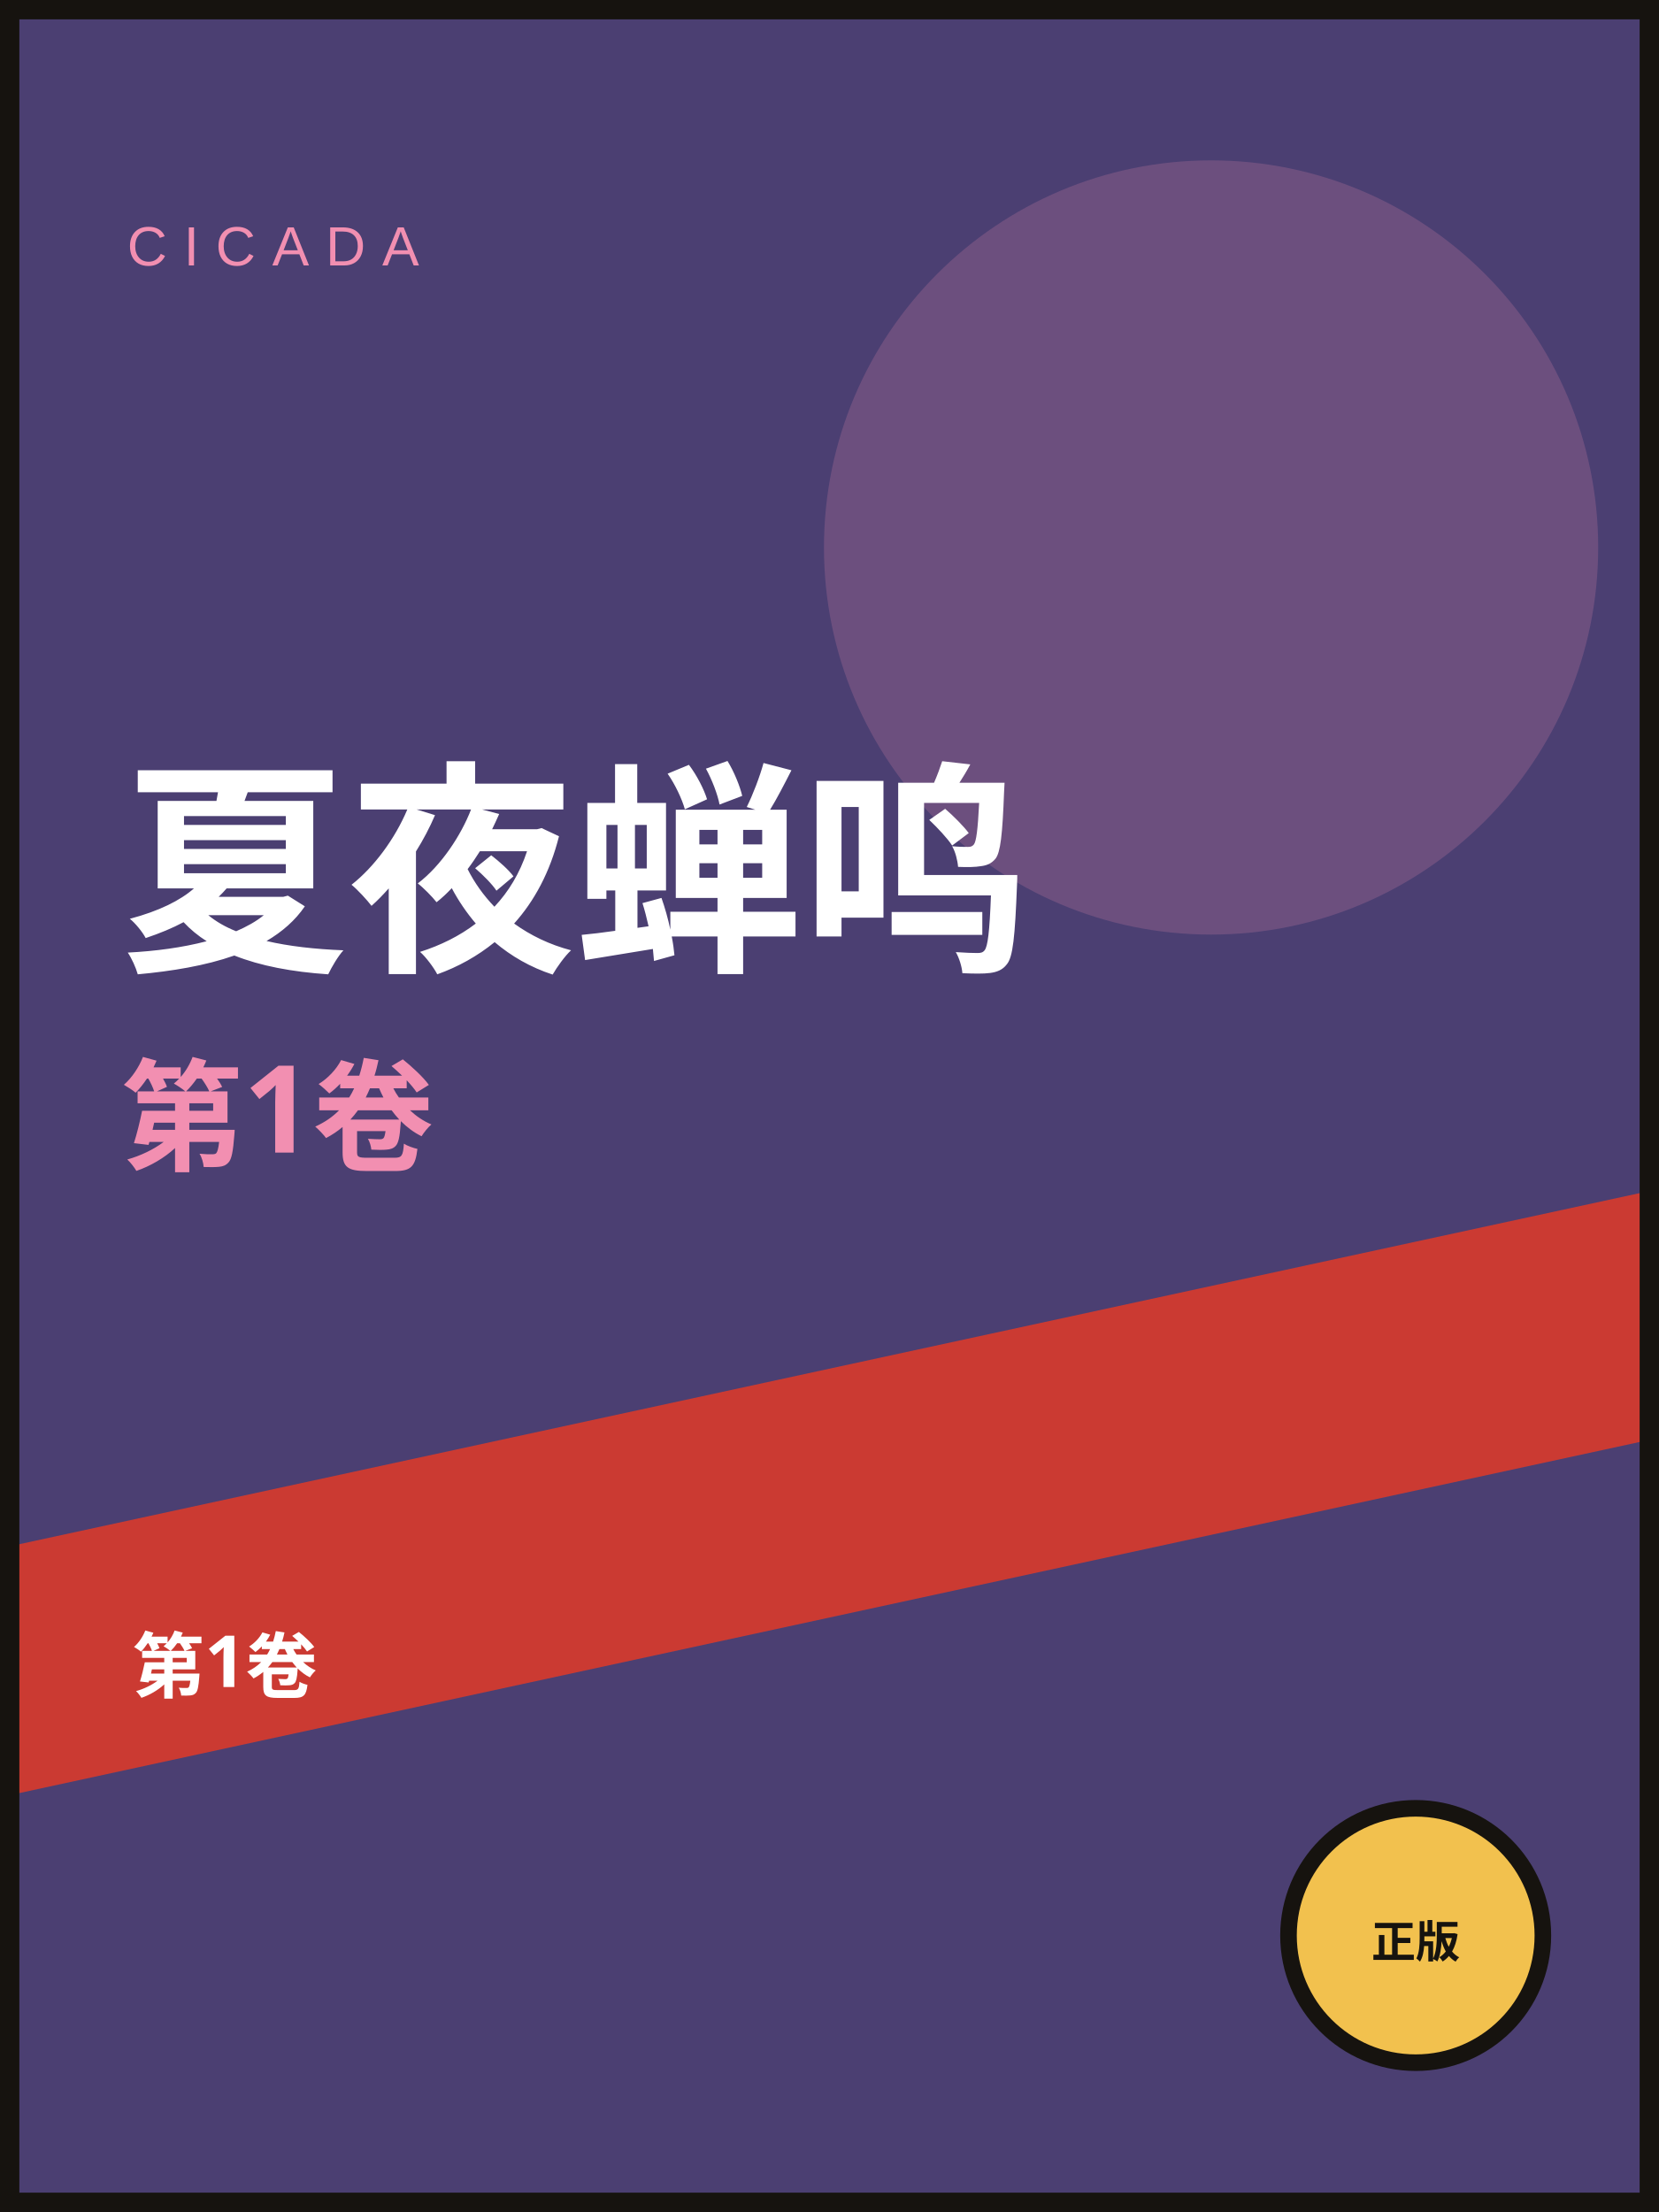
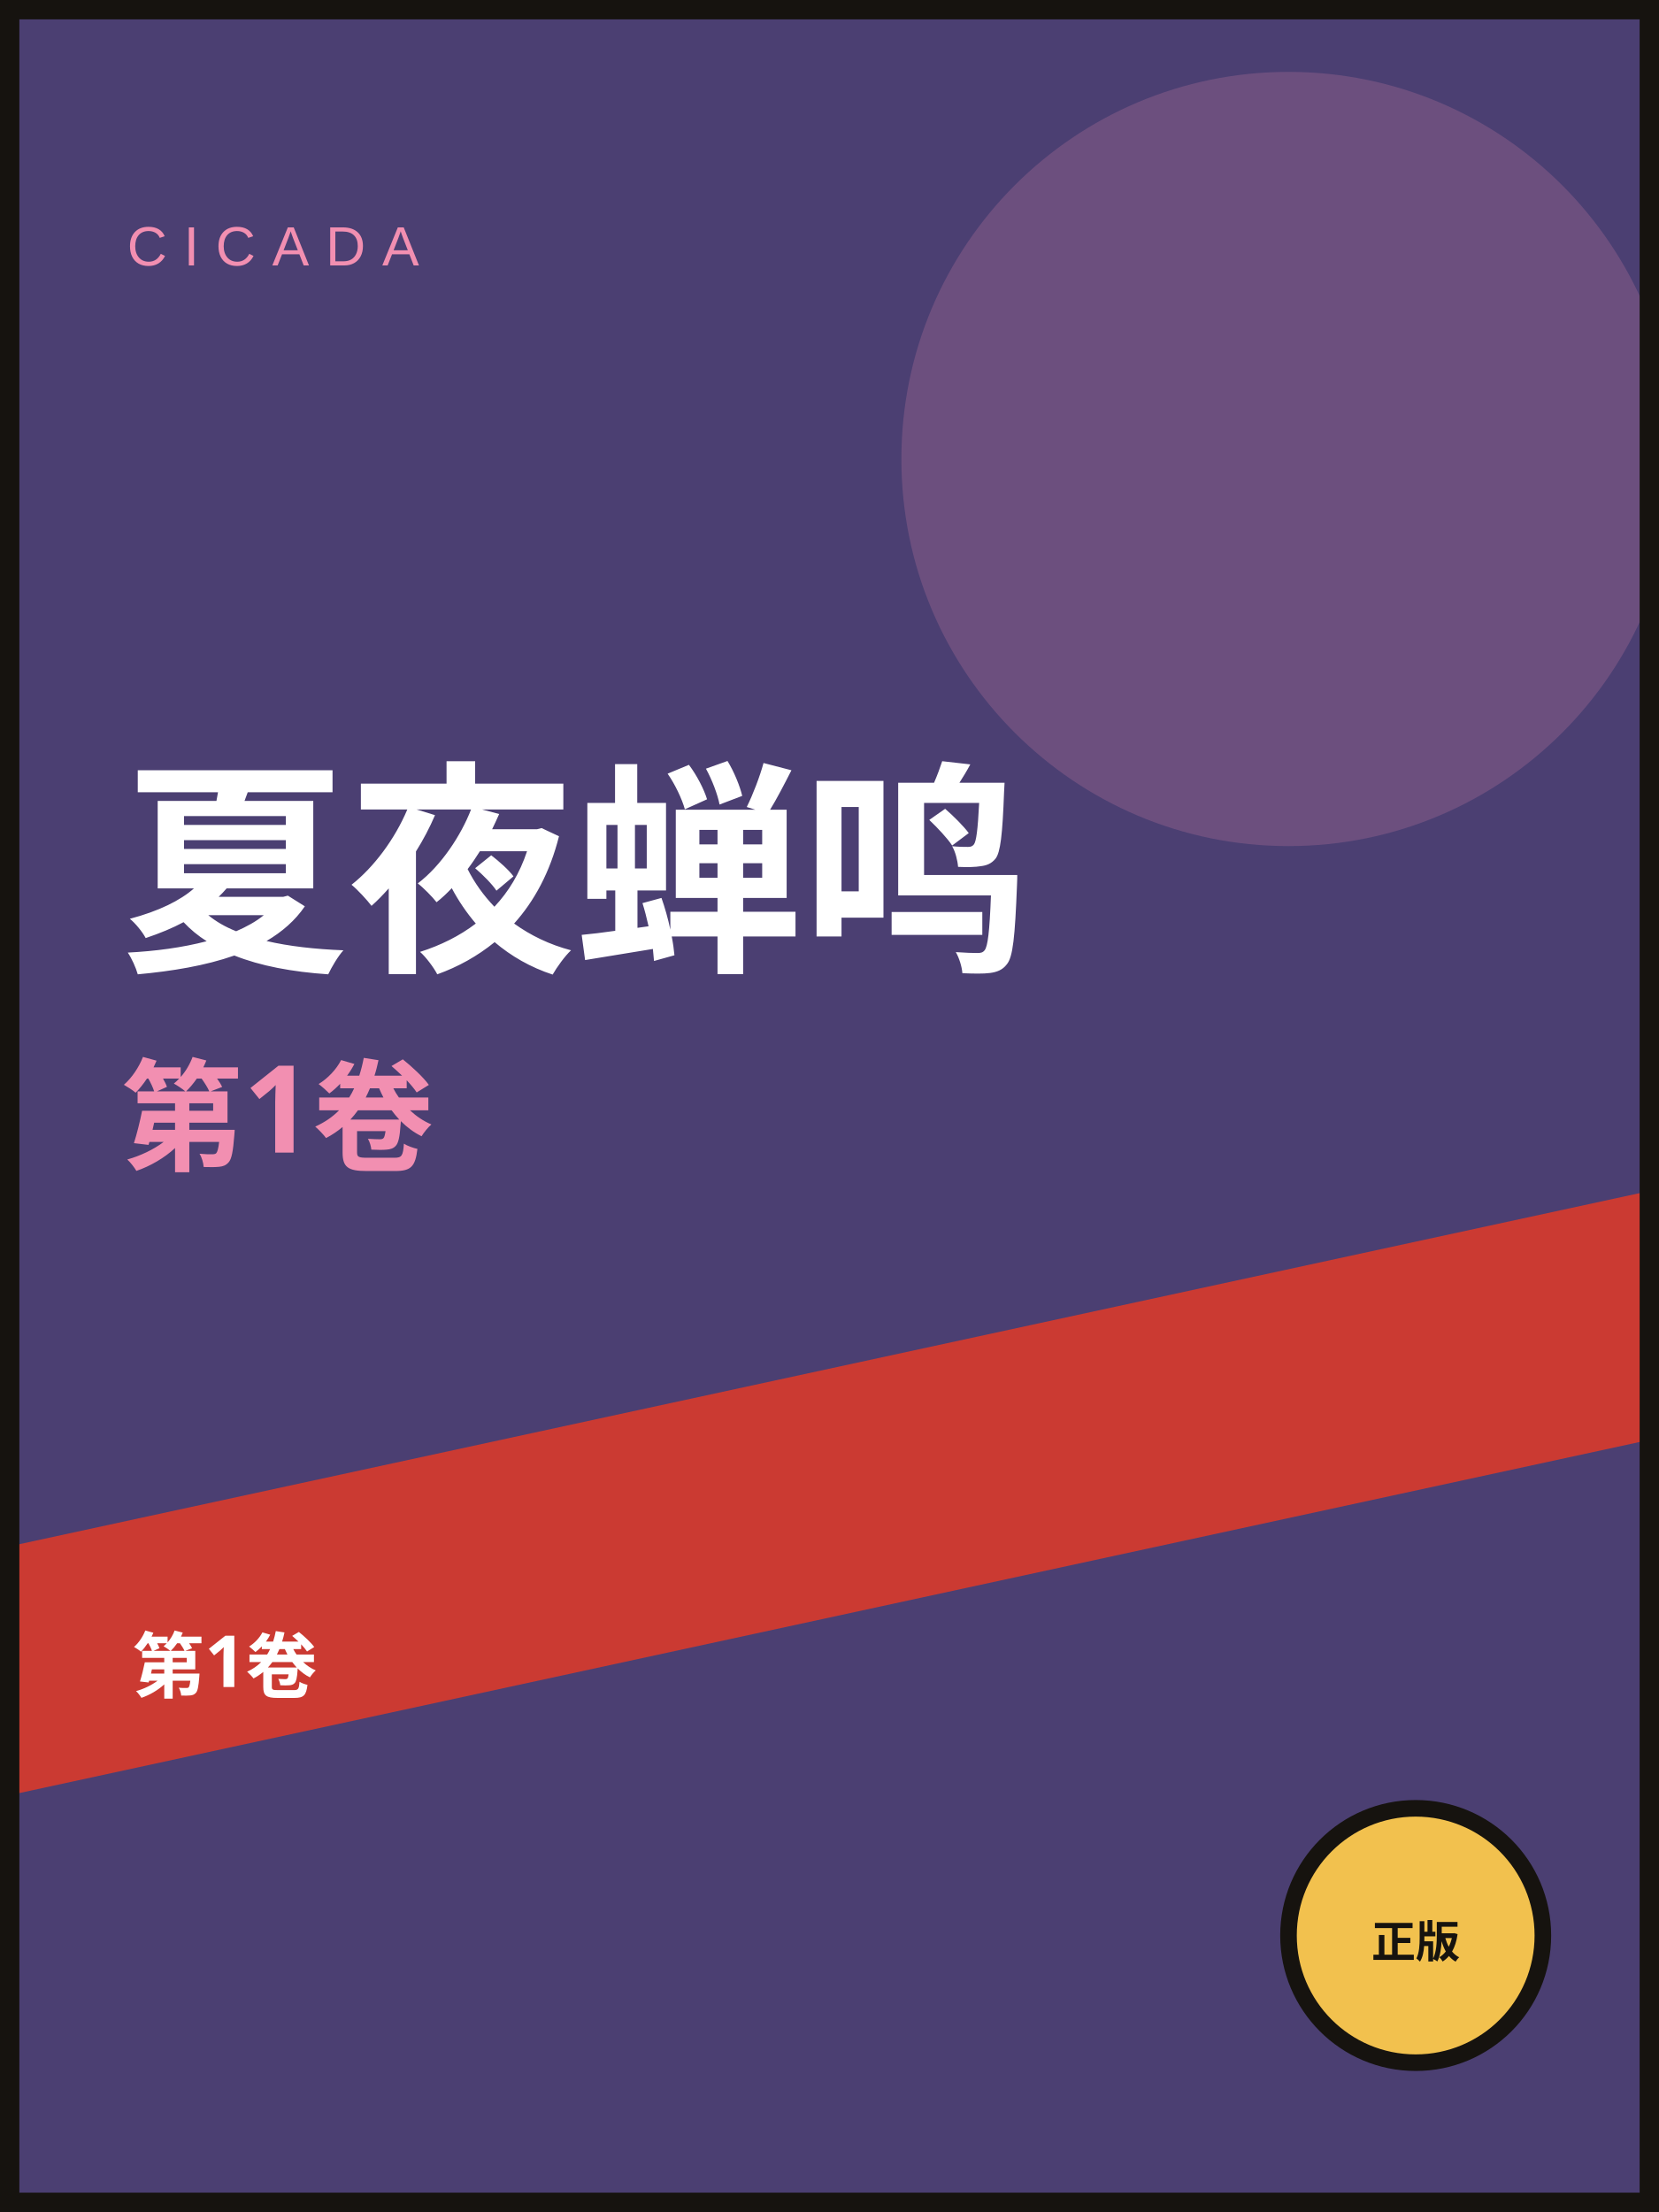
<svg xmlns="http://www.w3.org/2000/svg" width="600" height="800" viewBox="0 0 600 800">
  <rect width="600" height="800" fill="#4B3F72" />
-   <circle cx="438" cy="198" r="140" fill="#F28FB1" opacity="0.20" />
+   <circle cx="466" cy="166" r="140" fill="#F28FB1" opacity="0.20" />
  <path d="M0 560 L600 430 L600 520 L0 650 Z" fill="#D93A2B" opacity="0.9" />
  <text x="46" y="96" font-family="Arial" font-size="20" fill="#F28FB1" letter-spacing="6">CICADA</text>
  <text x="44" y="345" font-family="Microsoft YaHei, sans-serif" font-size="82" font-weight="900" fill="#ffffff">夏夜蝉鸣</text>
  <text x="44" y="420" font-family="Microsoft YaHei, sans-serif" font-size="44" font-weight="700" fill="#F28FB1">第1卷</text>
  <text x="48" y="612" font-family="Microsoft YaHei, sans-serif" font-size="26" font-weight="700" fill="#ffffff">第1卷</text>
  <rect width="600" height="800" fill="none" stroke="#16130F" stroke-width="14" />
  <circle cx="512" cy="700" r="46" fill="#F2C14E" stroke="#16130F" stroke-width="6" />
  <text x="512" y="708" text-anchor="middle" font-family="Microsoft YaHei, sans-serif" font-size="16" font-weight="900" fill="#16130F">正版</text>
</svg>
